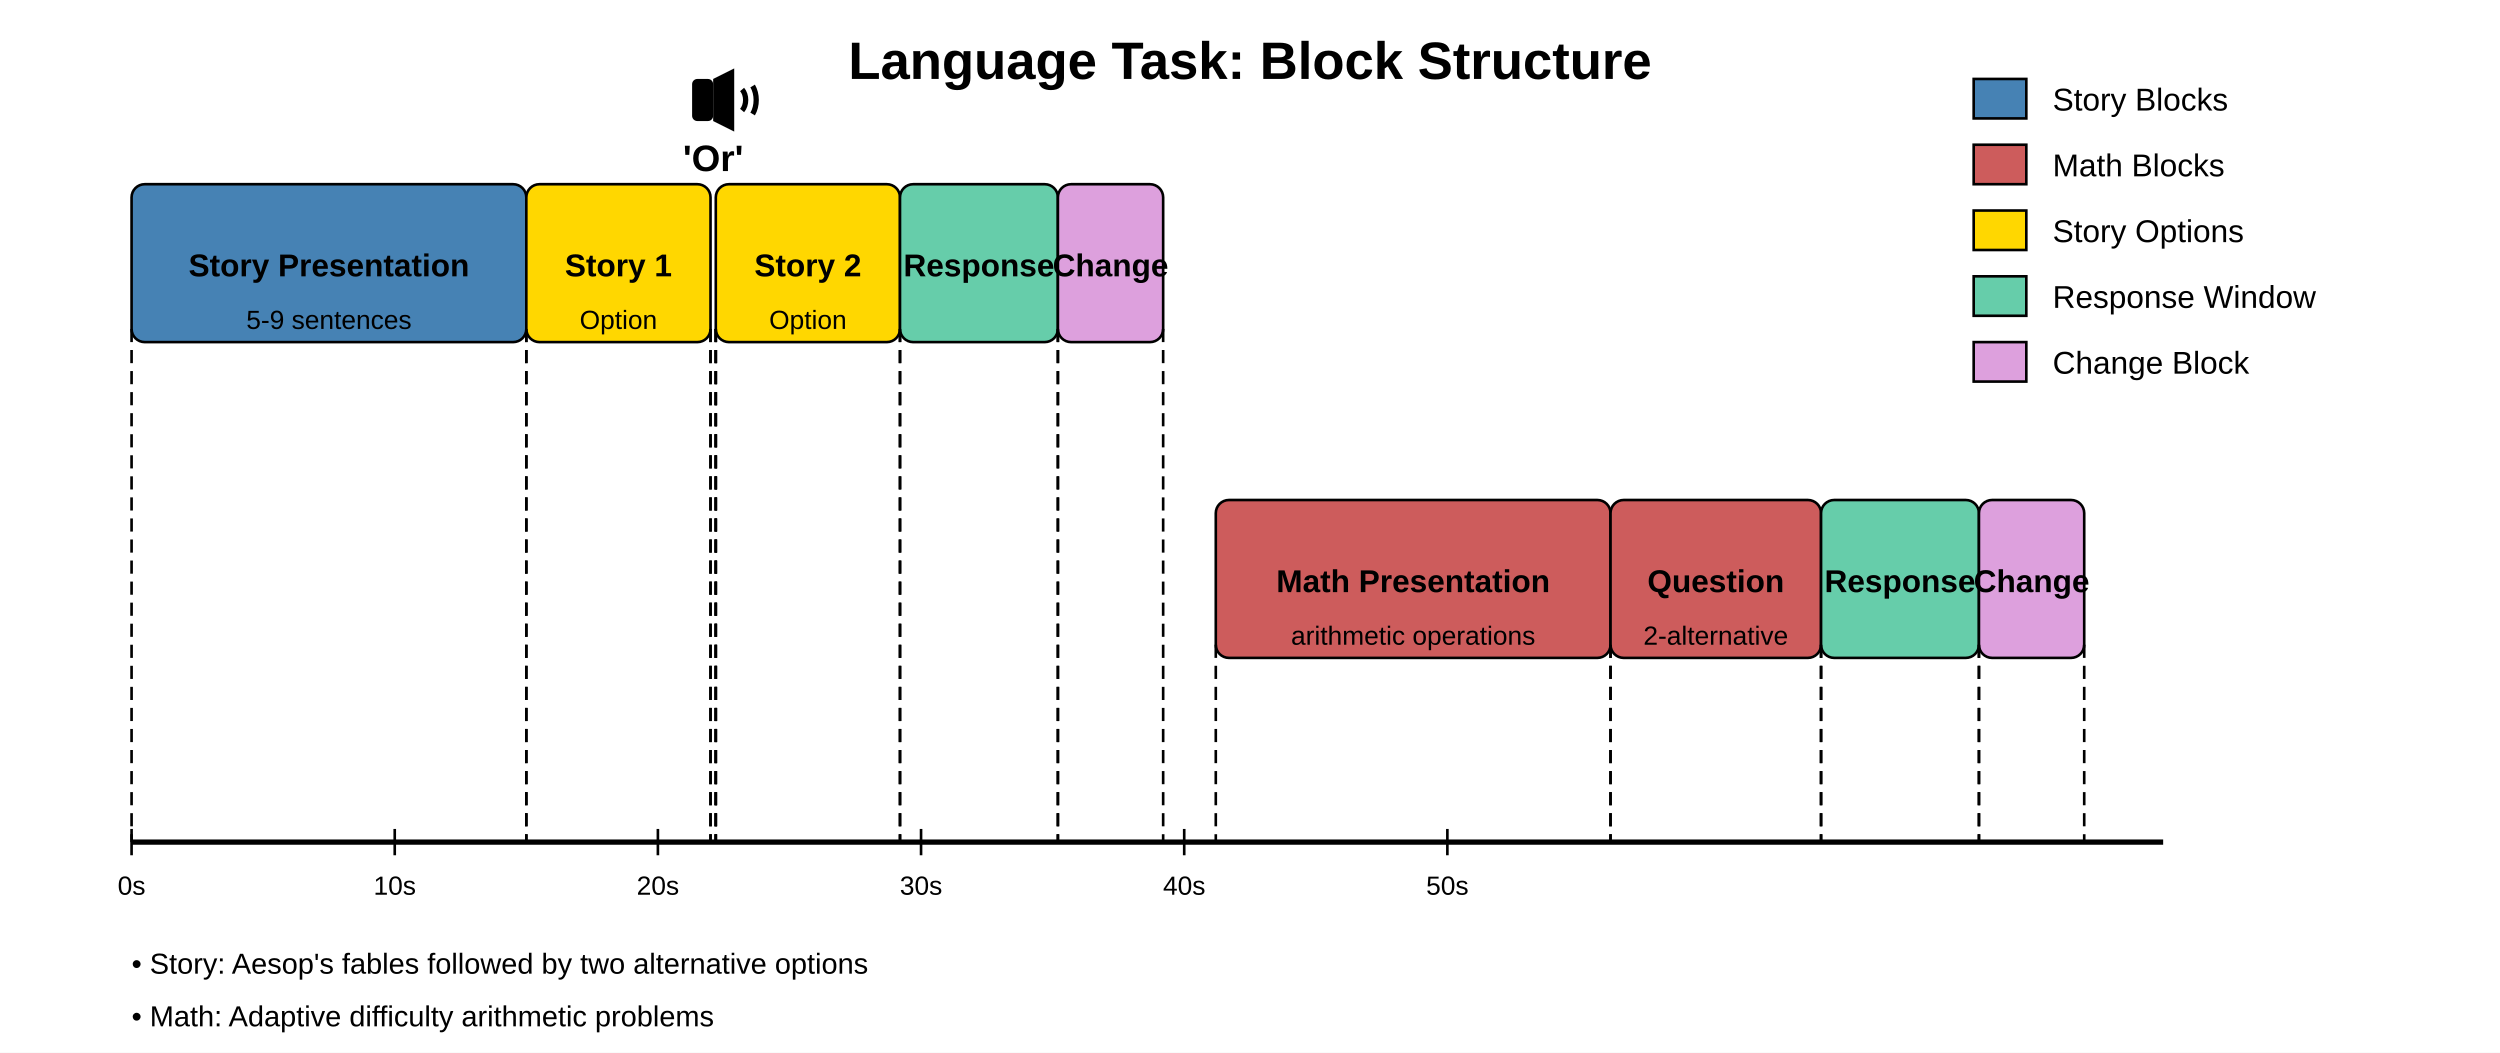
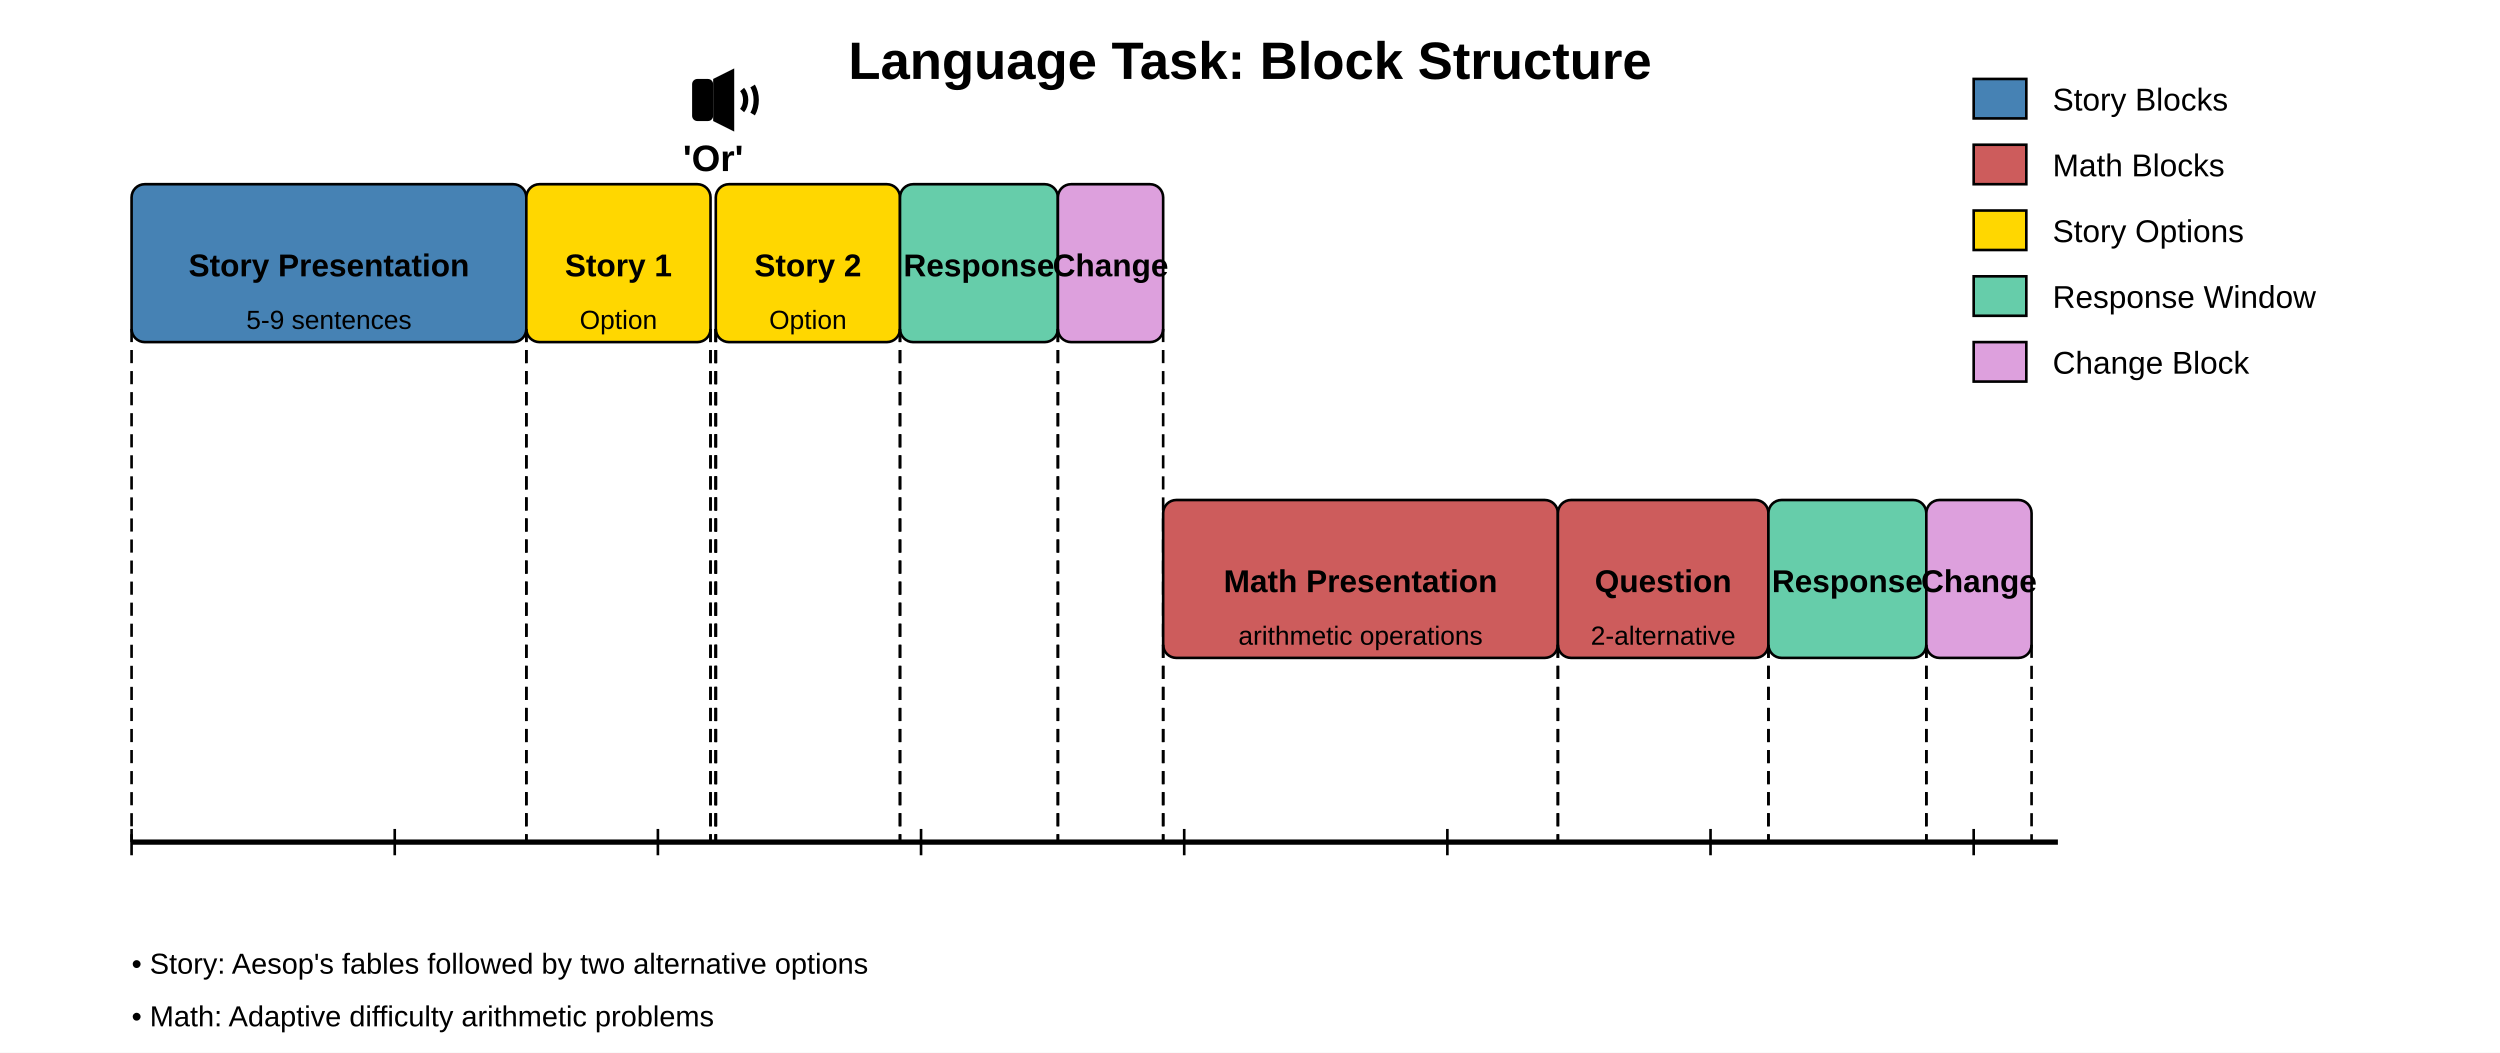
<svg xmlns="http://www.w3.org/2000/svg" baseProfile="tiny" height="400px" version="1.2" width="950px">
  <defs />
  <rect fill="white" height="100%" width="100%" x="0" y="0" />
  <text font-family="Arial" font-size="20" font-weight="bold" text-anchor="middle" x="475" y="30">Language Task: Block Structure</text>
-   <line stroke="black" stroke-width="2" x1="50" x2="822" y1="320" y2="320" />
+   <line stroke="black" stroke-width="2" x1="50" x2="782" y1="320" y2="320" />
  <line stroke="black" stroke-width="1" x1="50" x2="50" y1="315" y2="325" />
-   <text font-family="Arial" font-size="10" text-anchor="middle" x="50" y="340">0s</text>
  <line stroke="black" stroke-width="1" x1="150" x2="150" y1="315" y2="325" />
-   <text font-family="Arial" font-size="10" text-anchor="middle" x="150" y="340">10s</text>
  <line stroke="black" stroke-width="1" x1="250" x2="250" y1="315" y2="325" />
-   <text font-family="Arial" font-size="10" text-anchor="middle" x="250" y="340">20s</text>
  <line stroke="black" stroke-width="1" x1="350" x2="350" y1="315" y2="325" />
-   <text font-family="Arial" font-size="10" text-anchor="middle" x="350" y="340">30s</text>
  <line stroke="black" stroke-width="1" x1="450" x2="450" y1="315" y2="325" />
-   <text font-family="Arial" font-size="10" text-anchor="middle" x="450" y="340">40s</text>
  <line stroke="black" stroke-width="1" x1="550" x2="550" y1="315" y2="325" />
-   <text font-family="Arial" font-size="10" text-anchor="middle" x="550" y="340">50s</text>
+   <line stroke="black" stroke-width="1" x1="650" x2="650" y1="315" y2="325" />
+   <line stroke="black" stroke-width="1" x1="750" x2="750" y1="315" y2="325" />
  <rect fill="#4682B4" height="60" rx="5" ry="5" stroke="black" stroke-width="1" width="150" x="50" y="70.0" />
  <text font-family="Arial" font-size="12" font-weight="bold" text-anchor="middle" x="125.0" y="105">Story Presentation</text>
  <text font-family="Arial" font-size="10" text-anchor="middle" x="125.0" y="125">5-9 sentences</text>
  <line stroke="black" stroke-dasharray="5,3" stroke-width="1" x1="50" x2="50" y1="125" y2="320" />
  <line stroke="black" stroke-dasharray="5,3" stroke-width="1" x1="200" x2="200" y1="125" y2="320" />
  <rect fill="#FFD700" height="60" rx="5" ry="5" stroke="black" stroke-width="1" width="70" x="200" y="70.0" />
  <text font-family="Arial" font-size="12" font-weight="bold" text-anchor="middle" x="235.0" y="105">Story 1</text>
  <text font-family="Arial" font-size="10" text-anchor="middle" x="235.0" y="125">Option</text>
  <line stroke="black" stroke-dasharray="5,3" stroke-width="1" x1="200" x2="200" y1="125" y2="320" />
  <line stroke="black" stroke-dasharray="5,3" stroke-width="1" x1="270" x2="270" y1="125" y2="320" />
  <rect fill="black" height="16" rx="2" ry="2" width="8.0" x="263.0" y="30" />
  <path d="M271.0,30 L279.0,26.0 L279.0,50.0 L271.0,46 Z" fill="black" />
  <path d="M282.0,34.0 a4.0,5.333 0 0,1 0,8.0" fill="none" stroke="black" stroke-width="2" />
  <path d="M286.0,32.667 a5.333,8.0 0 0,1 0,10.667" fill="none" stroke="black" stroke-width="2" />
  <text font-family="Arial" font-size="14" font-weight="bold" text-anchor="middle" x="271.0" y="65">'Or'</text>
  <line stroke="black" stroke-dasharray="5,3" stroke-width="1" x1="270" x2="270" y1="125" y2="320" />
  <line stroke="black" stroke-dasharray="5,3" stroke-width="1" x1="272" x2="272" y1="125" y2="320" />
  <line stroke="black" stroke-dasharray="5,3" stroke-width="1" x1="272" x2="272" y1="125" y2="320" />
  <rect fill="#FFD700" height="60" rx="5" ry="5" stroke="black" stroke-width="1" width="70" x="272" y="70.0" />
  <text font-family="Arial" font-size="12" font-weight="bold" text-anchor="middle" x="307.0" y="105">Story 2</text>
  <text font-family="Arial" font-size="10" text-anchor="middle" x="307.0" y="125">Option</text>
  <line stroke="black" stroke-dasharray="5,3" stroke-width="1" x1="272" x2="272" y1="125" y2="320" />
  <line stroke="black" stroke-dasharray="5,3" stroke-width="1" x1="342" x2="342" y1="125" y2="320" />
  <rect fill="#66CDAA" height="60" rx="5" ry="5" stroke="black" stroke-width="1" width="60" x="342" y="70.0" />
  <text font-family="Arial" font-size="12" font-weight="bold" text-anchor="middle" x="372.0" y="105">Response</text>
  <line stroke="black" stroke-dasharray="5,3" stroke-width="1" x1="342" x2="342" y1="125" y2="320" />
  <line stroke="black" stroke-dasharray="5,3" stroke-width="1" x1="402" x2="402" y1="125" y2="320" />
  <rect fill="#DDA0DD" height="60" rx="5" ry="5" stroke="black" stroke-width="1" width="40" x="402" y="70.0" />
  <text font-family="Arial" font-size="12" font-weight="bold" text-anchor="middle" x="422.0" y="105">Change</text>
  <line stroke="black" stroke-dasharray="5,3" stroke-width="1" x1="402" x2="402" y1="125" y2="320" />
  <line stroke="black" stroke-dasharray="5,3" stroke-width="1" x1="442" x2="442" y1="125" y2="320" />
-   <rect fill="#CD5C5C" height="60" rx="5" ry="5" stroke="black" stroke-width="1" width="150" x="462" y="190.0" />
-   <text font-family="Arial" font-size="12" font-weight="bold" text-anchor="middle" x="537.0" y="225">Math Presentation</text>
-   <text font-family="Arial" font-size="10" text-anchor="middle" x="537.0" y="245">arithmetic operations</text>
-   <line stroke="black" stroke-dasharray="5,3" stroke-width="1" x1="462" x2="462" y1="245" y2="320" />
-   <line stroke="black" stroke-dasharray="5,3" stroke-width="1" x1="612" x2="612" y1="245" y2="320" />
-   <rect fill="#CD5C5C" height="60" rx="5" ry="5" stroke="black" stroke-width="1" width="80" x="612" y="190.0" />
-   <text font-family="Arial" font-size="12" font-weight="bold" text-anchor="middle" x="652.0" y="225">Question</text>
-   <text font-family="Arial" font-size="10" text-anchor="middle" x="652.0" y="245">2-alternative</text>
-   <line stroke="black" stroke-dasharray="5,3" stroke-width="1" x1="612" x2="612" y1="245" y2="320" />
-   <line stroke="black" stroke-dasharray="5,3" stroke-width="1" x1="692" x2="692" y1="245" y2="320" />
-   <rect fill="#66CDAA" height="60" rx="5" ry="5" stroke="black" stroke-width="1" width="60" x="692" y="190.0" />
-   <text font-family="Arial" font-size="12" font-weight="bold" text-anchor="middle" x="722.0" y="225">Response</text>
-   <line stroke="black" stroke-dasharray="5,3" stroke-width="1" x1="692" x2="692" y1="245" y2="320" />
-   <line stroke="black" stroke-dasharray="5,3" stroke-width="1" x1="752" x2="752" y1="245" y2="320" />
-   <rect fill="#DDA0DD" height="60" rx="5" ry="5" stroke="black" stroke-width="1" width="40" x="752" y="190.0" />
-   <text font-family="Arial" font-size="12" font-weight="bold" text-anchor="middle" x="772.0" y="225">Change</text>
-   <line stroke="black" stroke-dasharray="5,3" stroke-width="1" x1="752" x2="752" y1="245" y2="320" />
-   <line stroke="black" stroke-dasharray="5,3" stroke-width="1" x1="792" x2="792" y1="245" y2="320" />
+   <rect fill="#CD5C5C" height="60" rx="5" ry="5" stroke="black" stroke-width="1" width="150" x="442" y="190.0" />
+   <text font-family="Arial" font-size="12" font-weight="bold" text-anchor="middle" x="517.0" y="225">Math Presentation</text>
+   <text font-family="Arial" font-size="10" text-anchor="middle" x="517.0" y="245">arithmetic operations</text>
+   <line stroke="black" stroke-dasharray="5,3" stroke-width="1" x1="442" x2="442" y1="245" y2="320" />
+   <line stroke="black" stroke-dasharray="5,3" stroke-width="1" x1="592" x2="592" y1="245" y2="320" />
+   <rect fill="#CD5C5C" height="60" rx="5" ry="5" stroke="black" stroke-width="1" width="80" x="592" y="190.0" />
+   <text font-family="Arial" font-size="12" font-weight="bold" text-anchor="middle" x="632.0" y="225">Question</text>
+   <text font-family="Arial" font-size="10" text-anchor="middle" x="632.0" y="245">2-alternative</text>
+   <line stroke="black" stroke-dasharray="5,3" stroke-width="1" x1="592" x2="592" y1="245" y2="320" />
+   <line stroke="black" stroke-dasharray="5,3" stroke-width="1" x1="672" x2="672" y1="245" y2="320" />
+   <rect fill="#66CDAA" height="60" rx="5" ry="5" stroke="black" stroke-width="1" width="60" x="672" y="190.0" />
+   <text font-family="Arial" font-size="12" font-weight="bold" text-anchor="middle" x="702.0" y="225">Response</text>
+   <line stroke="black" stroke-dasharray="5,3" stroke-width="1" x1="672" x2="672" y1="245" y2="320" />
+   <line stroke="black" stroke-dasharray="5,3" stroke-width="1" x1="732" x2="732" y1="245" y2="320" />
+   <rect fill="#DDA0DD" height="60" rx="5" ry="5" stroke="black" stroke-width="1" width="40" x="732" y="190.0" />
+   <text font-family="Arial" font-size="12" font-weight="bold" text-anchor="middle" x="752.0" y="225">Change</text>
+   <line stroke="black" stroke-dasharray="5,3" stroke-width="1" x1="732" x2="732" y1="245" y2="320" />
+   <line stroke="black" stroke-dasharray="5,3" stroke-width="1" x1="772" x2="772" y1="245" y2="320" />
  <rect fill="#4682B4" height="15" stroke="black" stroke-width="1" width="20" x="750" y="30" />
  <text font-family="Arial" font-size="12" x="780" y="42">Story Blocks</text>
  <rect fill="#CD5C5C" height="15" stroke="black" stroke-width="1" width="20" x="750" y="55" />
  <text font-family="Arial" font-size="12" x="780" y="67">Math Blocks</text>
  <rect fill="#FFD700" height="15" stroke="black" stroke-width="1" width="20" x="750" y="80" />
  <text font-family="Arial" font-size="12" x="780" y="92">Story Options</text>
  <rect fill="#66CDAA" height="15" stroke="black" stroke-width="1" width="20" x="750" y="105" />
  <text font-family="Arial" font-size="12" x="780" y="117">Response Window</text>
  <rect fill="#DDA0DD" height="15" stroke="black" stroke-width="1" width="20" x="750" y="130" />
  <text font-family="Arial" font-size="12" x="780" y="142">Change Block</text>
  <text font-family="Arial" font-size="11" x="50" y="370">• Story: Aesop's fables followed by two alternative options</text>
  <text font-family="Arial" font-size="11" x="50" y="390">• Math: Adaptive difficulty arithmetic problems</text>
</svg>
